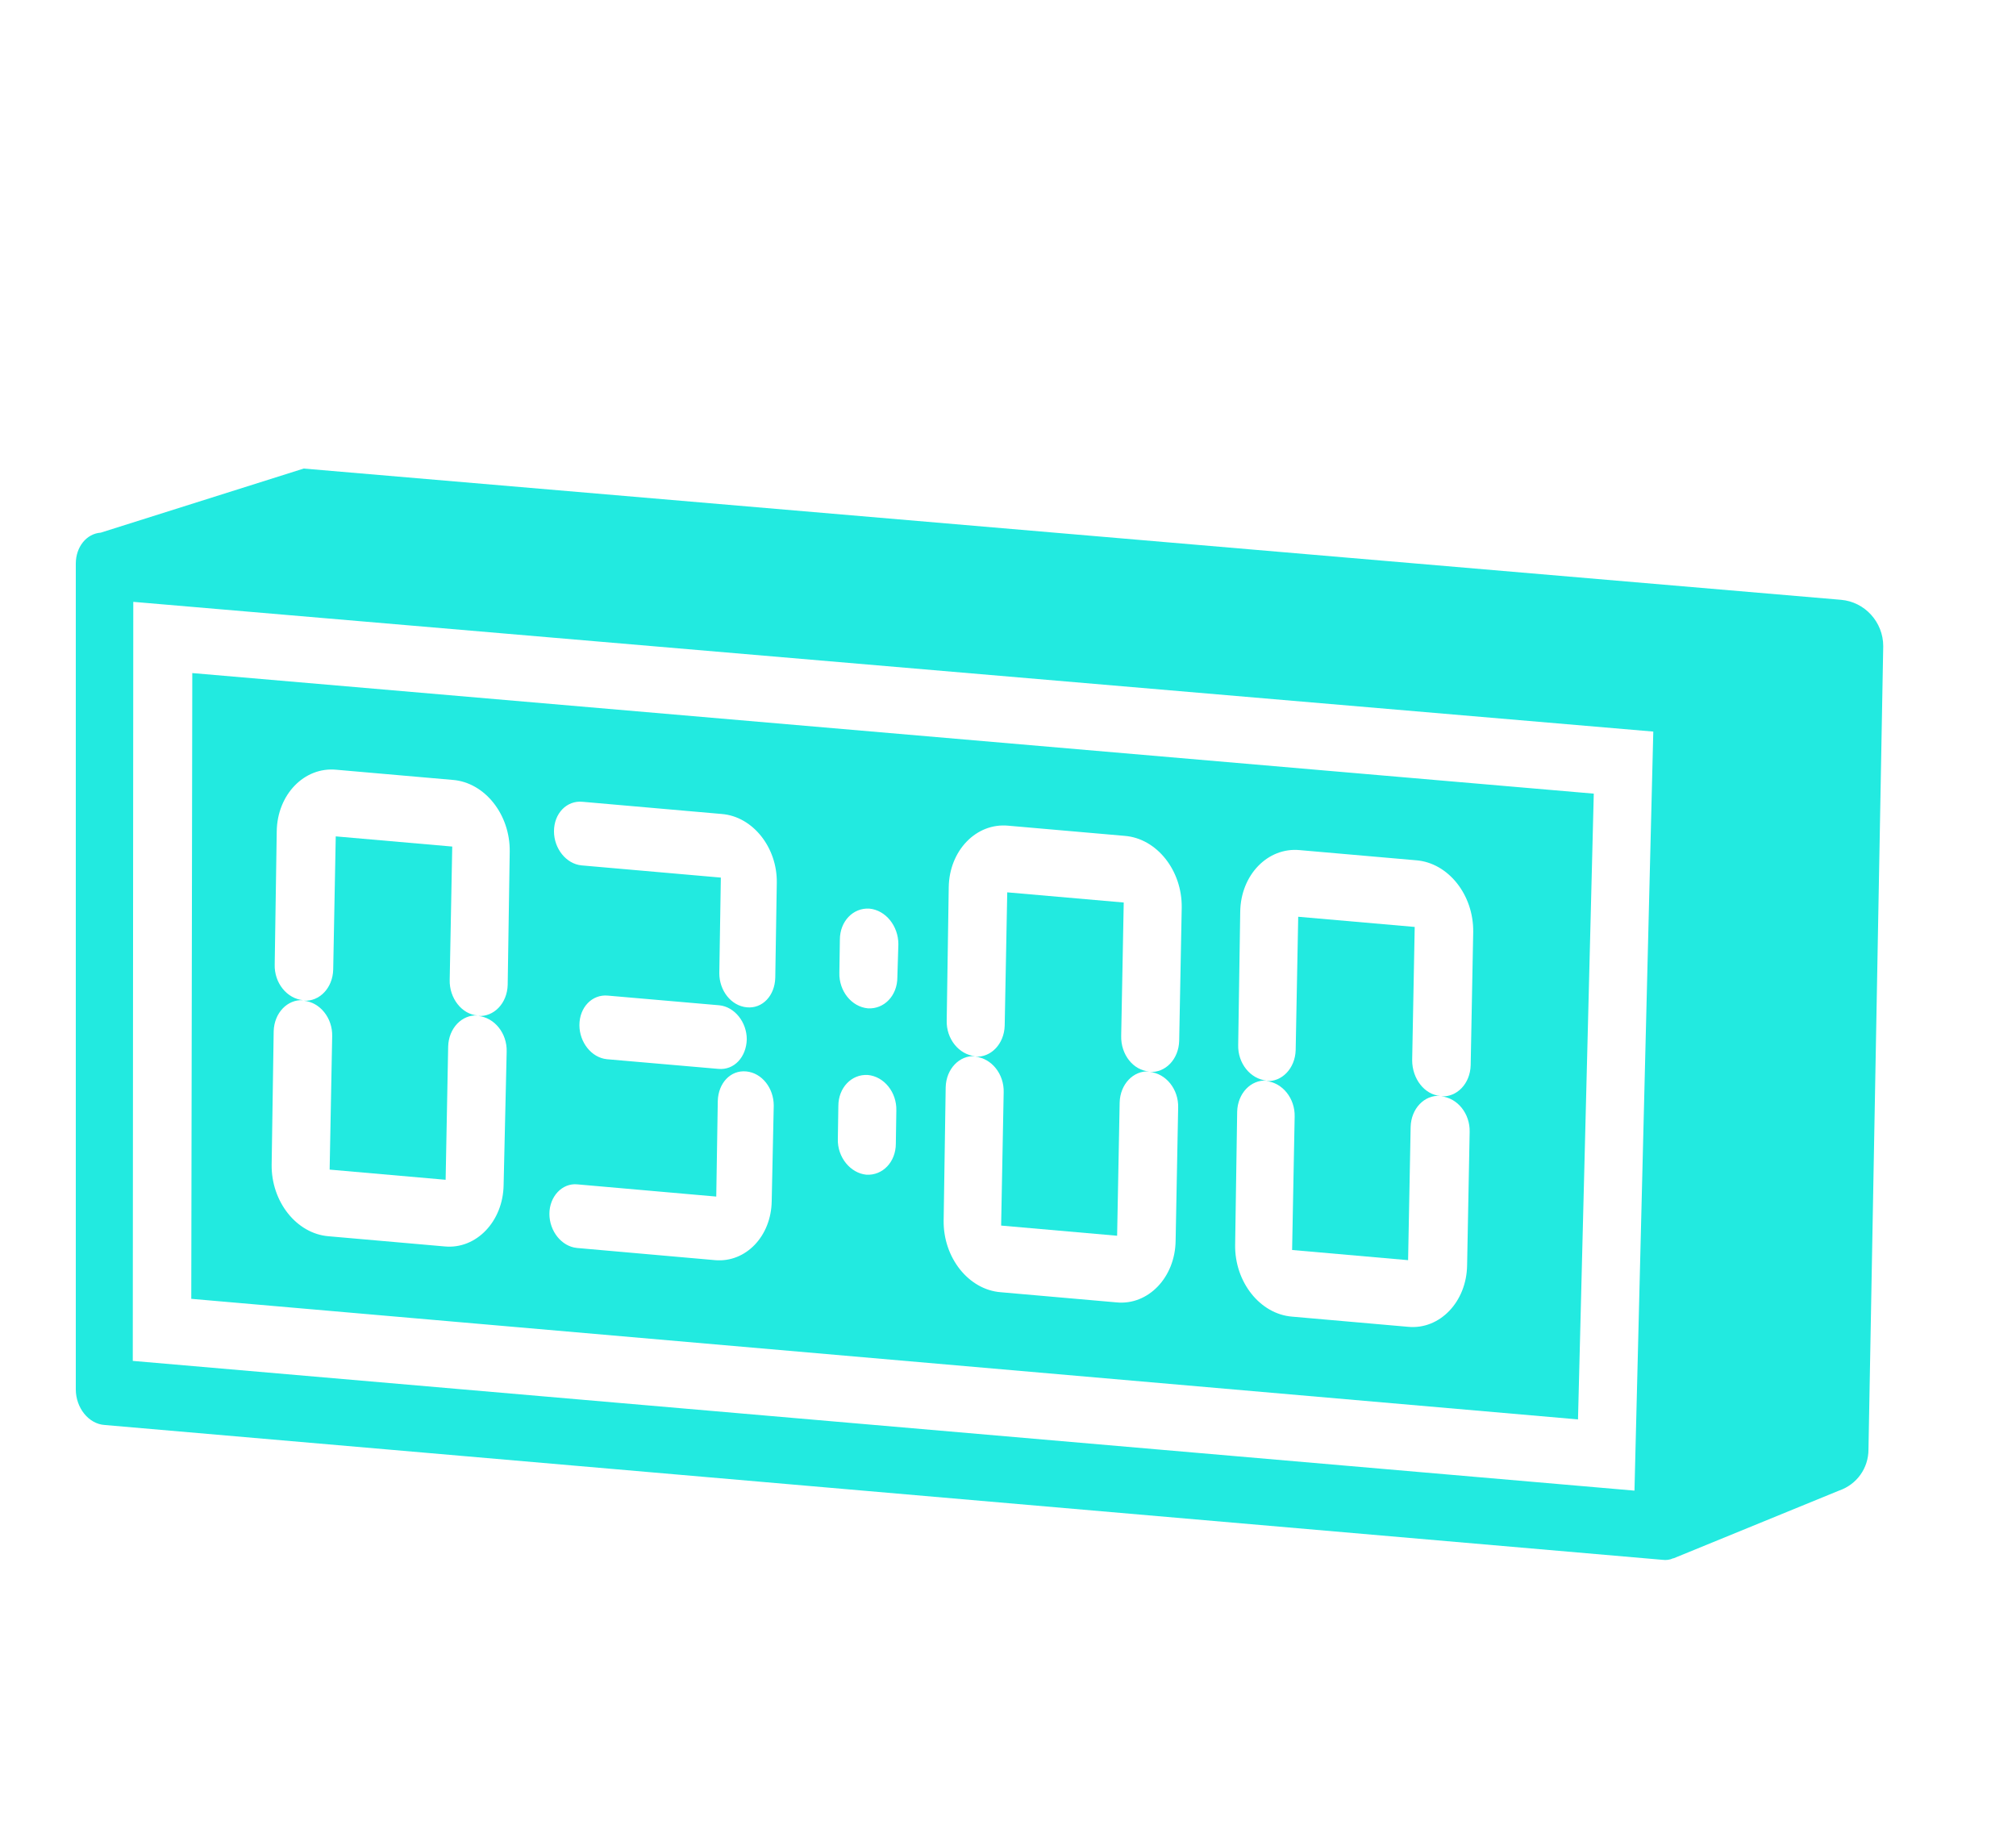
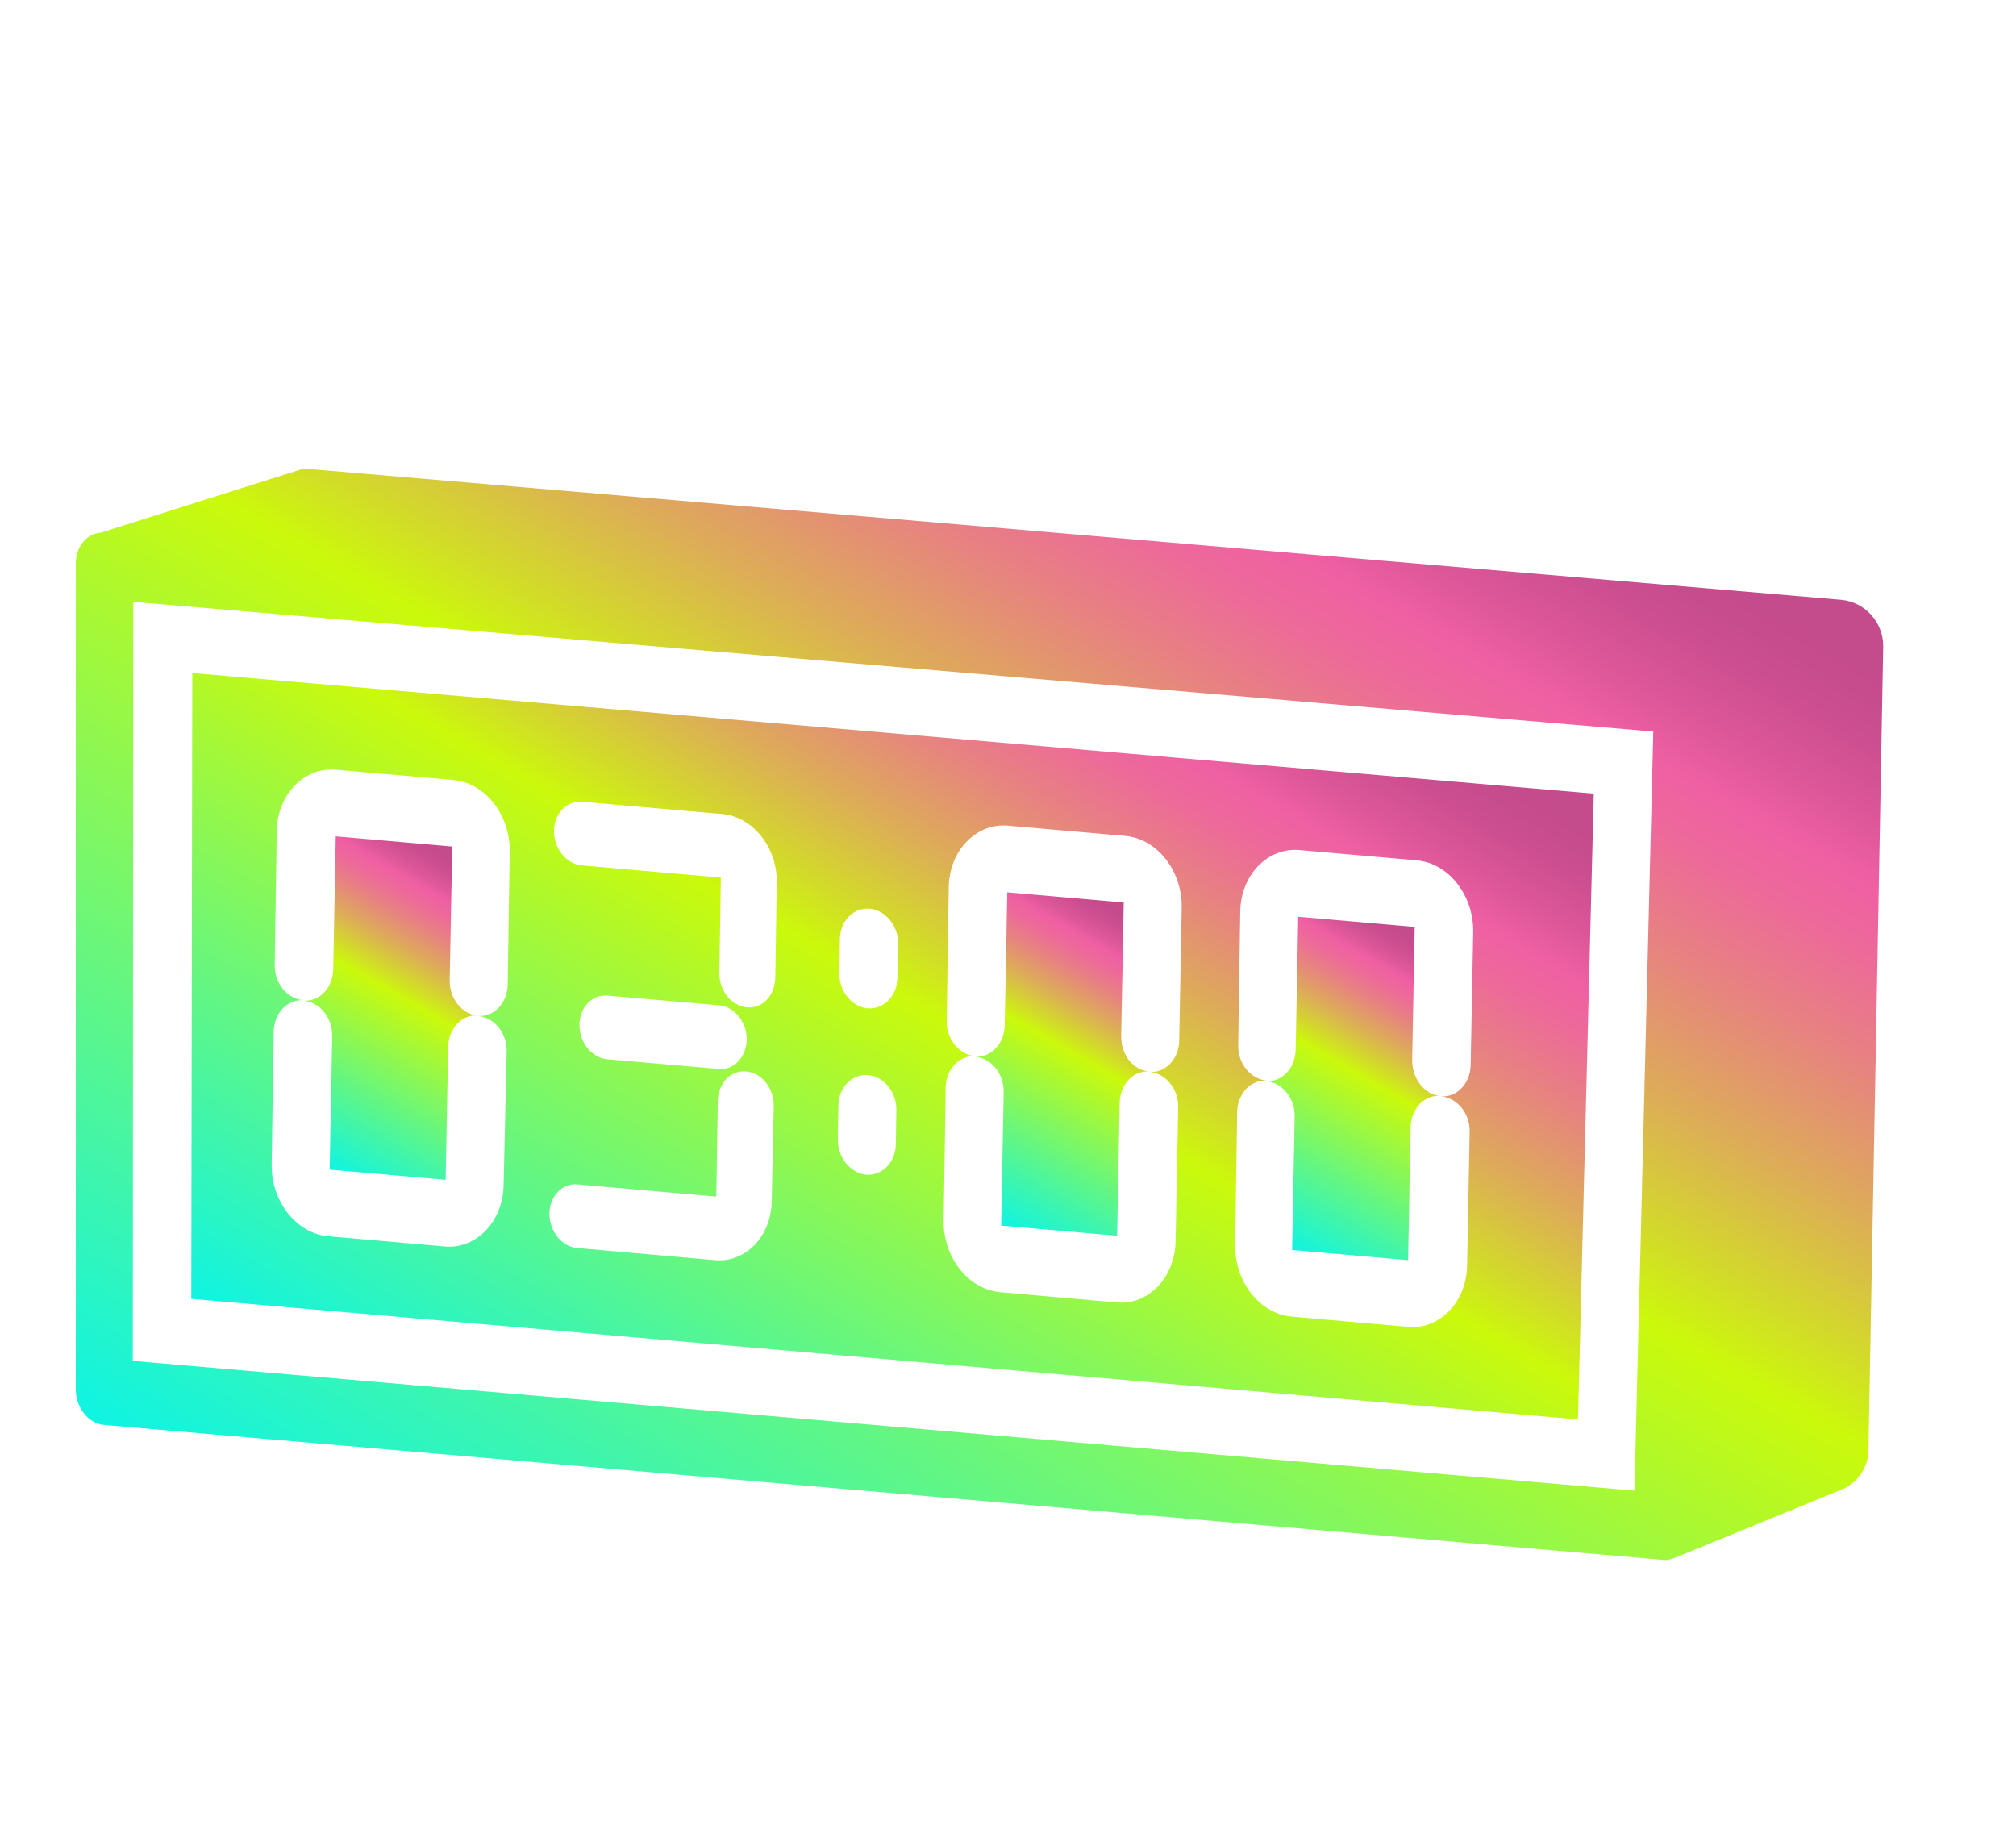
- <svg xmlns="http://www.w3.org/2000/svg" version="1.1" id="Layer_1" x="0px" y="0px" width="396.3px" height="362.8px" viewBox="0 0 396.3 362.8" style="enable-background:new 0 0 396.3 362.8;" xml:space="preserve">
+ <svg xmlns="http://www.w3.org/2000/svg" version="1.1" id="Layer_1" x="0px" y="0px" viewBox="0 0 396.3 362.8" style="enable-background:new 0 0 396.3 362.8;" xml:space="preserve">
  <style type="text/css">
- 	.st0{fill:#22EAE0;}
+ 	.st0{fill:url(#SVGID_1_);}
+ 	.st1{fill:url(#SVGID_2_);}
+ 	.st2{fill:url(#SVGID_3_);}
+ 	.st3{fill:url(#SVGID_4_);}
+ 	.st4{fill:url(#SVGID_5_);}
</style>
-   <path class="st0" d="M361.9,117.9L59.7,92.1l-39.9,12.6c-2.8,0.2-4.9,2.8-4.9,6.1v162.3c0,3.6,2.5,6.8,5.7,7l306.2,26.5  c0.7,0.1,1.5,0,2.1-0.3l0,0l0,0c0,0,0.1,0,0.1,0l32.5-13.3c3.5-1.2,5.8-4.4,5.8-8.1l2.9-157.9C370.2,122.3,366.6,118.3,361.9,117.9z   M321.3,293L26.1,267.5l0.1-149.2l298.8,25.5L321.3,293z" />
-   <path class="st0" d="M277.6,208.4l0.5-26.2l-22.9-2l-0.5,26.2c-0.1,3.6-2.7,6.3-5.8,6.1c3.2,0.3,5.7,3.4,5.6,7l-0.5,26.2l22.8,2  l0.5-26.2c0.1-3.6,2.7-6.3,5.8-6.1C280.1,215.2,277.6,212.1,277.6,208.4z" />
-   <path class="st0" d="M220.4,203.6l0.5-26.2l-22.9-2l-0.5,26.2c-0.1,3.6-2.7,6.3-5.8,6.1c3.2,0.3,5.7,3.4,5.6,7l-0.5,26.2l22.8,2  l0.5-26.2c0.1-3.6,2.7-6.3,5.8-6.1C222.8,210.4,220.3,207.3,220.4,203.6z" />
-   <path class="st0" d="M88.4,192.6l0.5-26.2l-22.9-2l-0.5,26.2c-0.1,3.6-2.7,6.3-5.8,6.1c3.2,0.3,5.7,3.4,5.6,7l-0.5,26.2l22.8,2  l0.5-26.2c0.1-3.6,2.7-6.3,5.8-6.1C90.8,199.4,88.3,196.2,88.4,192.6z" />
-   <path class="st0" d="M37.8,132.3l-0.2,123L310.2,279l3.1-123L37.8,132.3z M99.8,193.6c-0.1,3.6-2.7,6.3-5.8,6.1  c3.2,0.3,5.7,3.4,5.6,7L99,232.9c-0.1,7.2-5.4,12.7-11.6,12.1l-22.8-2c-6.3-0.5-11.3-6.8-11.2-14.1l0.4-26.2  c0.1-3.6,2.7-6.3,5.8-6.1c-3.2-0.3-5.7-3.4-5.6-7l0.4-26.2c0.1-7.2,5.4-12.7,11.7-12.1l22.9,2c6.3,0.5,11.3,6.8,11.2,14.1  L99.8,193.6z M151.7,236.1c-0.1,6.9-5.1,12.1-11.1,11.6l-27.2-2.4c-3-0.3-5.4-3.3-5.4-6.7s2.5-6.1,5.5-5.8l27.3,2.4l0.3-18.8  c0.1-3.5,2.5-6.1,5.6-5.8s5.4,3.3,5.4,6.7L151.7,236.1z M113.9,201.5c0-3.5,2.5-6.1,5.6-5.8l21.9,1.9c3,0.3,5.4,3.3,5.4,6.7  c-0.1,3.5-2.5,6.1-5.6,5.8l-21.9-1.9C116.3,207.9,113.9,204.9,113.9,201.5z M152.4,192.2c-0.1,3.5-2.5,6.1-5.6,5.8s-5.4-3.3-5.4-6.7  l0.3-18.8l-27.4-2.4c-3-0.3-5.4-3.3-5.4-6.7c0-3.5,2.5-6.1,5.6-5.8l27.4,2.4c6.1,0.5,10.9,6.6,10.8,13.5L152.4,192.2z M176.1,224.8  c0,3.6-2.6,6.3-5.8,6.1c-3.1-0.3-5.7-3.4-5.6-7l0.1-6.5c0-3.6,2.6-6.3,5.8-6.1c3.2,0.3,5.7,3.4,5.6,7L176.1,224.8z M176.4,192.1  c0,3.6-2.6,6.3-5.8,6.1c-3.2-0.3-5.7-3.4-5.6-7l0.1-6.5c0-3.6,2.6-6.3,5.8-6.1c3.2,0.3,5.7,3.4,5.7,7L176.4,192.1z M231.8,204.6  c-0.1,3.6-2.7,6.3-5.8,6.1c3.2,0.3,5.7,3.4,5.6,7l-0.5,26.2c-0.1,7.2-5.4,12.7-11.6,12.1l-22.8-2c-6.3-0.5-11.3-6.8-11.2-14.1  l0.4-26.2c0.1-3.6,2.7-6.3,5.8-6.1c-3.2-0.3-5.7-3.4-5.6-7l0.4-26.2c0.1-7.2,5.4-12.7,11.7-12.1l22.9,2c6.3,0.5,11.3,6.8,11.2,14.1  L231.8,204.6z M289.1,209.4c-0.1,3.6-2.7,6.3-5.8,6.1c3.2,0.3,5.7,3.4,5.6,7l-0.5,26.2c-0.1,7.2-5.4,12.7-11.6,12.1l-22.8-2  c-6.3-0.5-11.3-6.8-11.2-14.1l0.4-26.2c0.1-3.6,2.7-6.3,5.8-6.1c-3.2-0.3-5.7-3.4-5.6-7l0.4-26.2c0.1-7.2,5.4-12.7,11.7-12.1l22.9,2  c6.3,0.5,11.3,6.8,11.2,14.1L289.1,209.4z" />
+   <linearGradient id="SVGID_1_" gradientUnits="userSpaceOnUse" x1="112.676" y1="761.882" x2="268.929" y2="491.243" gradientTransform="matrix(1 0 0 1 0 -428)">
+     <stop offset="0" style="stop-color:#0FF4E3" />
+     <stop offset="0.543" style="stop-color:#CBF90B" />
+     <stop offset="0.573" style="stop-color:#D0E61E" />
+     <stop offset="0.668" style="stop-color:#DDAD57" />
+     <stop offset="0.75" style="stop-color:#E78380" />
+     <stop offset="0.813" style="stop-color:#ED699A" />
+     <stop offset="0.852" style="stop-color:#EF60A3" />
+     <stop offset="0.886" style="stop-color:#DD5799" />
+     <stop offset="0.934" style="stop-color:#CB4E90" />
+     <stop offset="0.967" style="stop-color:#C44B8C" />
+   </linearGradient>
+   <path class="st0" d="M361.9,117.9L59.7,92.1l-39.9,12.6c-2.8,0.2-4.9,2.8-4.9,6.1v162.3c0,3.6,2.5,6.8,5.7,7l306.2,26.5  c0.7,0.1,1.5,0,2.1-0.3l0,0l0,0h0.1l32.5-13.3c3.5-1.2,5.8-4.4,5.8-8.1l2.9-157.9C370.2,122.3,366.6,118.3,361.9,117.9z M321.3,293  L26.1,267.5l0.1-149.2L325,143.8L321.3,293z" />
+   <linearGradient id="SVGID_2_" gradientUnits="userSpaceOnUse" x1="249.252" y1="670.959" x2="282.773" y2="612.898" gradientTransform="matrix(1 0 0 1 0 -428)">
+     <stop offset="0" style="stop-color:#0FF4E3" />
+     <stop offset="0.543" style="stop-color:#CBF90B" />
+     <stop offset="0.573" style="stop-color:#D0E61E" />
+     <stop offset="0.668" style="stop-color:#DDAD57" />
+     <stop offset="0.75" style="stop-color:#E78380" />
+     <stop offset="0.813" style="stop-color:#ED699A" />
+     <stop offset="0.852" style="stop-color:#EF60A3" />
+     <stop offset="0.886" style="stop-color:#DD5799" />
+     <stop offset="0.934" style="stop-color:#CB4E90" />
+     <stop offset="0.967" style="stop-color:#C44B8C" />
+   </linearGradient>
+   <path class="st1" d="M277.6,208.4l0.5-26.2l-22.9-2l-0.5,26.2c-0.1,3.6-2.7,6.3-5.8,6.1c3.2,0.3,5.7,3.4,5.6,7l-0.5,26.2l22.8,2  l0.5-26.2c0.1-3.6,2.7-6.3,5.8-6.1C280.1,215.2,277.6,212.1,277.6,208.4z" />
+   <linearGradient id="SVGID_3_" gradientUnits="userSpaceOnUse" x1="192.052" y1="666.159" x2="225.573" y2="608.098" gradientTransform="matrix(1 0 0 1 0 -428)">
+     <stop offset="0" style="stop-color:#0FF4E3" />
+     <stop offset="0.543" style="stop-color:#CBF90B" />
+     <stop offset="0.573" style="stop-color:#D0E61E" />
+     <stop offset="0.668" style="stop-color:#DDAD57" />
+     <stop offset="0.75" style="stop-color:#E78380" />
+     <stop offset="0.813" style="stop-color:#ED699A" />
+     <stop offset="0.852" style="stop-color:#EF60A3" />
+     <stop offset="0.886" style="stop-color:#DD5799" />
+     <stop offset="0.934" style="stop-color:#CB4E90" />
+     <stop offset="0.967" style="stop-color:#C44B8C" />
+   </linearGradient>
+   <path class="st2" d="M220.4,203.6l0.5-26.2l-22.9-2l-0.5,26.2c-0.1,3.6-2.7,6.3-5.8,6.1c3.2,0.3,5.7,3.4,5.6,7l-0.5,26.2l22.8,2  l0.5-26.2c0.1-3.6,2.7-6.3,5.8-6.1C222.8,210.4,220.3,207.3,220.4,203.6z" />
+   <linearGradient id="SVGID_4_" gradientUnits="userSpaceOnUse" x1="60.052" y1="655.159" x2="93.573" y2="597.098" gradientTransform="matrix(1 0 0 1 0 -428)">
+     <stop offset="0" style="stop-color:#0FF4E3" />
+     <stop offset="0.543" style="stop-color:#CBF90B" />
+     <stop offset="0.573" style="stop-color:#D0E61E" />
+     <stop offset="0.668" style="stop-color:#DDAD57" />
+     <stop offset="0.75" style="stop-color:#E78380" />
+     <stop offset="0.813" style="stop-color:#ED699A" />
+     <stop offset="0.852" style="stop-color:#EF60A3" />
+     <stop offset="0.886" style="stop-color:#DD5799" />
+     <stop offset="0.934" style="stop-color:#CB4E90" />
+     <stop offset="0.967" style="stop-color:#C44B8C" />
+   </linearGradient>
+   <path class="st3" d="M88.4,192.6l0.5-26.2l-22.9-2l-0.5,26.2c-0.1,3.6-2.7,6.3-5.8,6.1c3.2,0.3,5.7,3.4,5.6,7l-0.5,26.2l22.8,2  l0.5-26.2c0.1-3.6,2.7-6.3,5.8-6.1C90.8,199.4,88.3,196.2,88.4,192.6z" />
+   <linearGradient id="SVGID_5_" gradientUnits="userSpaceOnUse" x1="118.401" y1="729.95" x2="230.324" y2="536.094" gradientTransform="matrix(1 0 0 1 0 -428)">
+     <stop offset="0" style="stop-color:#0FF4E3" />
+     <stop offset="0.543" style="stop-color:#CBF90B" />
+     <stop offset="0.573" style="stop-color:#D0E61E" />
+     <stop offset="0.668" style="stop-color:#DDAD57" />
+     <stop offset="0.75" style="stop-color:#E78380" />
+     <stop offset="0.813" style="stop-color:#ED699A" />
+     <stop offset="0.852" style="stop-color:#EF60A3" />
+     <stop offset="0.886" style="stop-color:#DD5799" />
+     <stop offset="0.934" style="stop-color:#CB4E90" />
+     <stop offset="0.967" style="stop-color:#C44B8C" />
+   </linearGradient>
+   <path class="st4" d="M37.8,132.3l-0.2,123L310.2,279l3.1-123L37.8,132.3z M99.8,193.6c-0.1,3.6-2.7,6.3-5.8,6.1  c3.2,0.3,5.7,3.4,5.6,7L99,232.9c-0.1,7.2-5.4,12.7-11.6,12.1l-22.8-2c-6.3-0.5-11.3-6.8-11.2-14.1l0.4-26.2  c0.1-3.6,2.7-6.3,5.8-6.1c-3.2-0.3-5.7-3.4-5.6-7l0.4-26.2c0.1-7.2,5.4-12.7,11.7-12.1l22.9,2c6.3,0.5,11.3,6.8,11.2,14.1  L99.8,193.6z M151.7,236.1c-0.1,6.9-5.1,12.1-11.1,11.6l-27.2-2.4c-3-0.3-5.4-3.3-5.4-6.7s2.5-6.1,5.5-5.8l27.3,2.4l0.3-18.8  c0.1-3.5,2.5-6.1,5.6-5.8s5.4,3.3,5.4,6.7L151.7,236.1z M113.9,201.5c0-3.5,2.5-6.1,5.6-5.8l21.9,1.9c3,0.3,5.4,3.3,5.4,6.7  c-0.1,3.5-2.5,6.1-5.6,5.8l-21.9-1.9C116.3,207.9,113.9,204.9,113.9,201.5z M152.4,192.2c-0.1,3.5-2.5,6.1-5.6,5.8s-5.4-3.3-5.4-6.7  l0.3-18.8l-27.4-2.4c-3-0.3-5.4-3.3-5.4-6.7c0-3.5,2.5-6.1,5.6-5.8l27.4,2.4c6.1,0.5,10.9,6.6,10.8,13.5L152.4,192.2z M176.1,224.8  c0,3.6-2.6,6.3-5.8,6.1c-3.1-0.3-5.7-3.4-5.6-7l0.1-6.5c0-3.6,2.6-6.3,5.8-6.1c3.2,0.3,5.7,3.4,5.6,7L176.1,224.8z M176.4,192.1  c0,3.6-2.6,6.3-5.8,6.1c-3.2-0.3-5.7-3.4-5.6-7l0.1-6.5c0-3.6,2.6-6.3,5.8-6.1c3.2,0.3,5.7,3.4,5.7,7L176.4,192.1z M231.8,204.6  c-0.1,3.6-2.7,6.3-5.8,6.1c3.2,0.3,5.7,3.4,5.6,7l-0.5,26.2c-0.1,7.2-5.4,12.7-11.6,12.1l-22.8-2c-6.3-0.5-11.3-6.8-11.2-14.1  l0.4-26.2c0.1-3.6,2.7-6.3,5.8-6.1c-3.2-0.3-5.7-3.4-5.6-7l0.4-26.2c0.1-7.2,5.4-12.7,11.7-12.1l22.9,2c6.3,0.5,11.3,6.8,11.2,14.1  L231.8,204.6z M289.1,209.4c-0.1,3.6-2.7,6.3-5.8,6.1c3.2,0.3,5.7,3.4,5.6,7l-0.5,26.2c-0.1,7.2-5.4,12.7-11.6,12.1l-22.8-2  c-6.3-0.5-11.3-6.8-11.2-14.1l0.4-26.2c0.1-3.6,2.7-6.3,5.8-6.1c-3.2-0.3-5.7-3.4-5.6-7l0.4-26.2c0.1-7.2,5.4-12.7,11.7-12.1l22.9,2  c6.3,0.5,11.3,6.8,11.2,14.1L289.1,209.4z" />
</svg>
